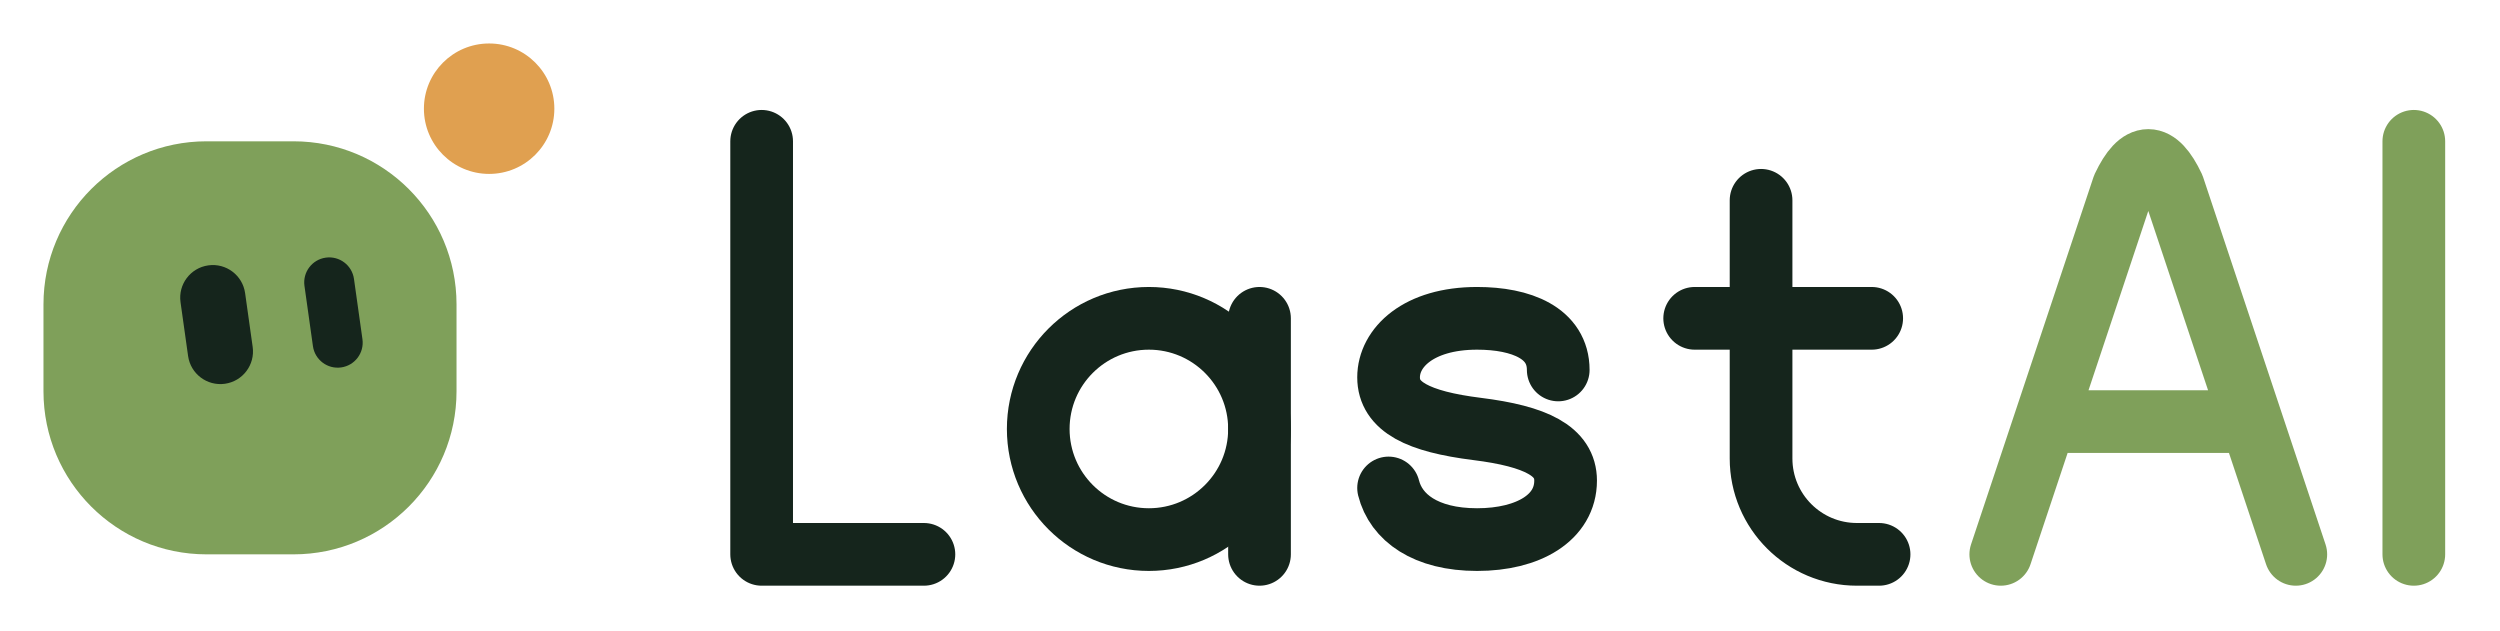
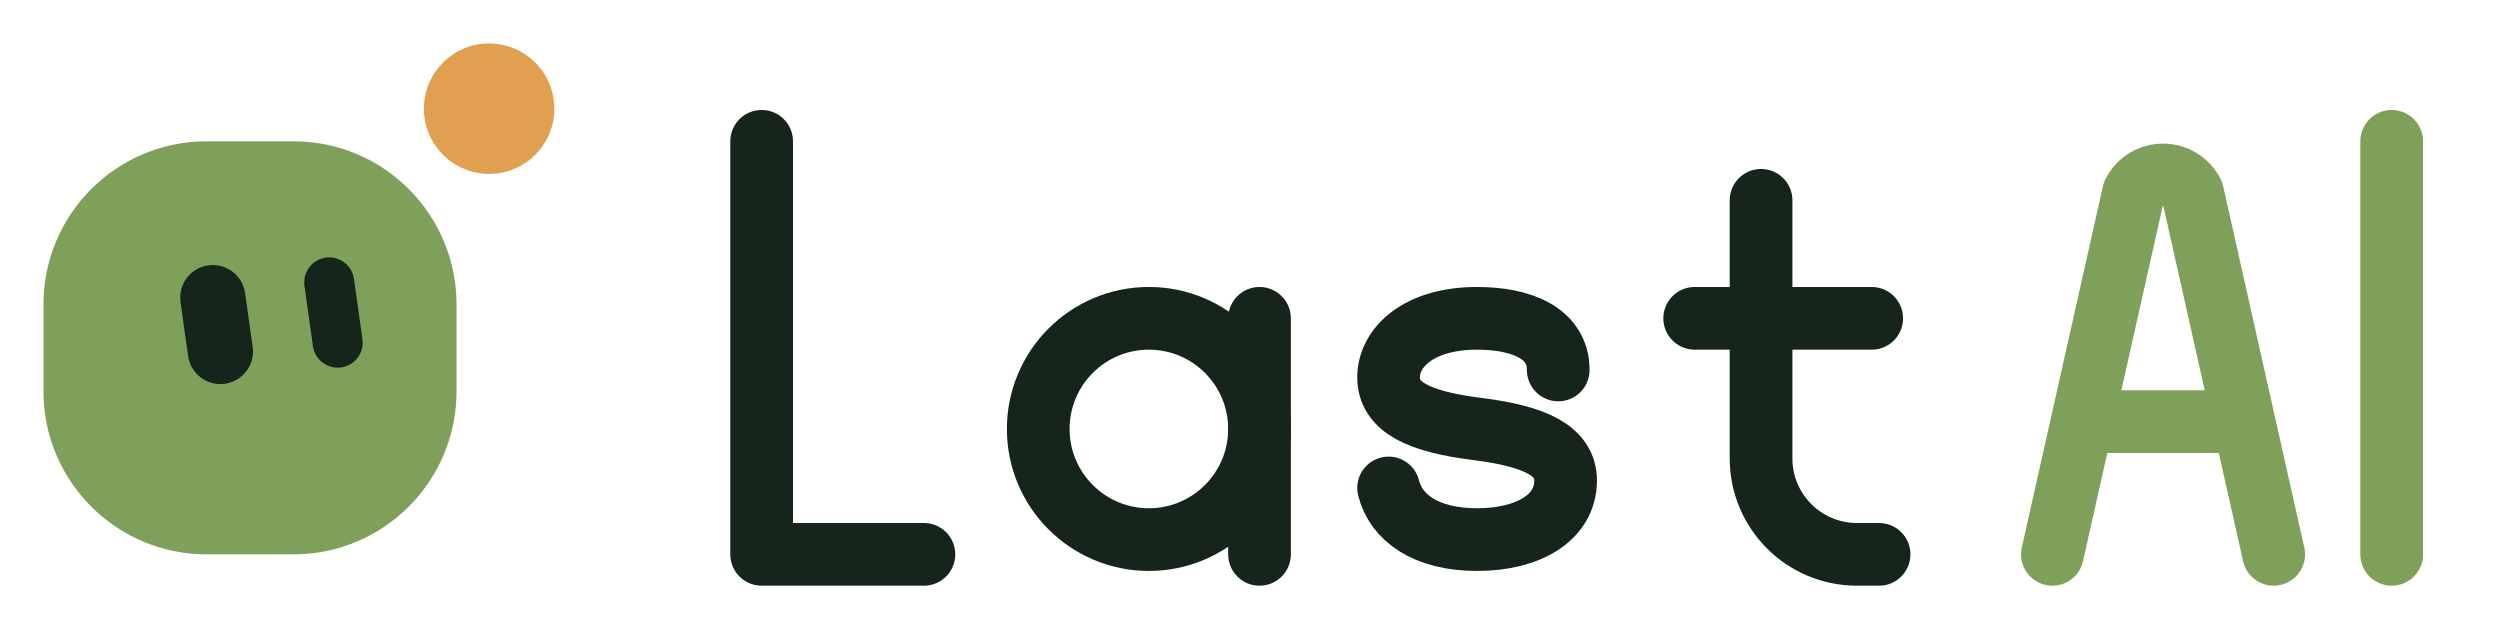
<svg xmlns="http://www.w3.org/2000/svg" viewBox="4 5 230 58" width="230" height="58">
  <rect x="8" y="18" width="38" height="38" rx="15" fill="#7fa05a" />
  <g transform="translate(2.4 -2) rotate(-8 27 37)" fill="#15251c">
    <rect x="18.6" y="30.6" width="6" height="11" rx="3" />
    <rect x="30.1" y="31.4" width="4.6" height="10.2" rx="2.3" />
  </g>
  <circle cx="49" cy="15" r="6" fill="#e0a050" />
  <g transform="translate(70 12.5714) scale(0.678571)" fill="none" stroke="#15251c" stroke-width="8.5" stroke-linecap="round" stroke-linejoin="round">
    <path d="M6 8V64H28" />
    <g transform="translate(20 0)">
      <circle cx="38.5" cy="47" r="15" />
      <path d="M53.5 32V64" />
      <path d="M94 39C94 34 89 32 83 32C75 32 71 36 71 40C71 44 75 46 83 47C91 48 95 50 95 54C95 59 90 62 83 62C76 62 72 59 71 55" />
      <path d="M121.5 16V51A13 13 0 0 0 134.5 64H137.5M112.5 32H136.5" />
    </g>
    <g stroke="#7fa05a">
-       <path d="M174 64L190.6 14.2Q194 7 197.4 14.2L214 64M180.5 46H207.5" />
-       <path d="M230 8V64" />
+       <path d="M181 64L192 15A4.5 4.5 0 0 1 200 15L211 64M186 46H206" />
+       <path d="M227 8V64" />
    </g>
  </g>
</svg>
